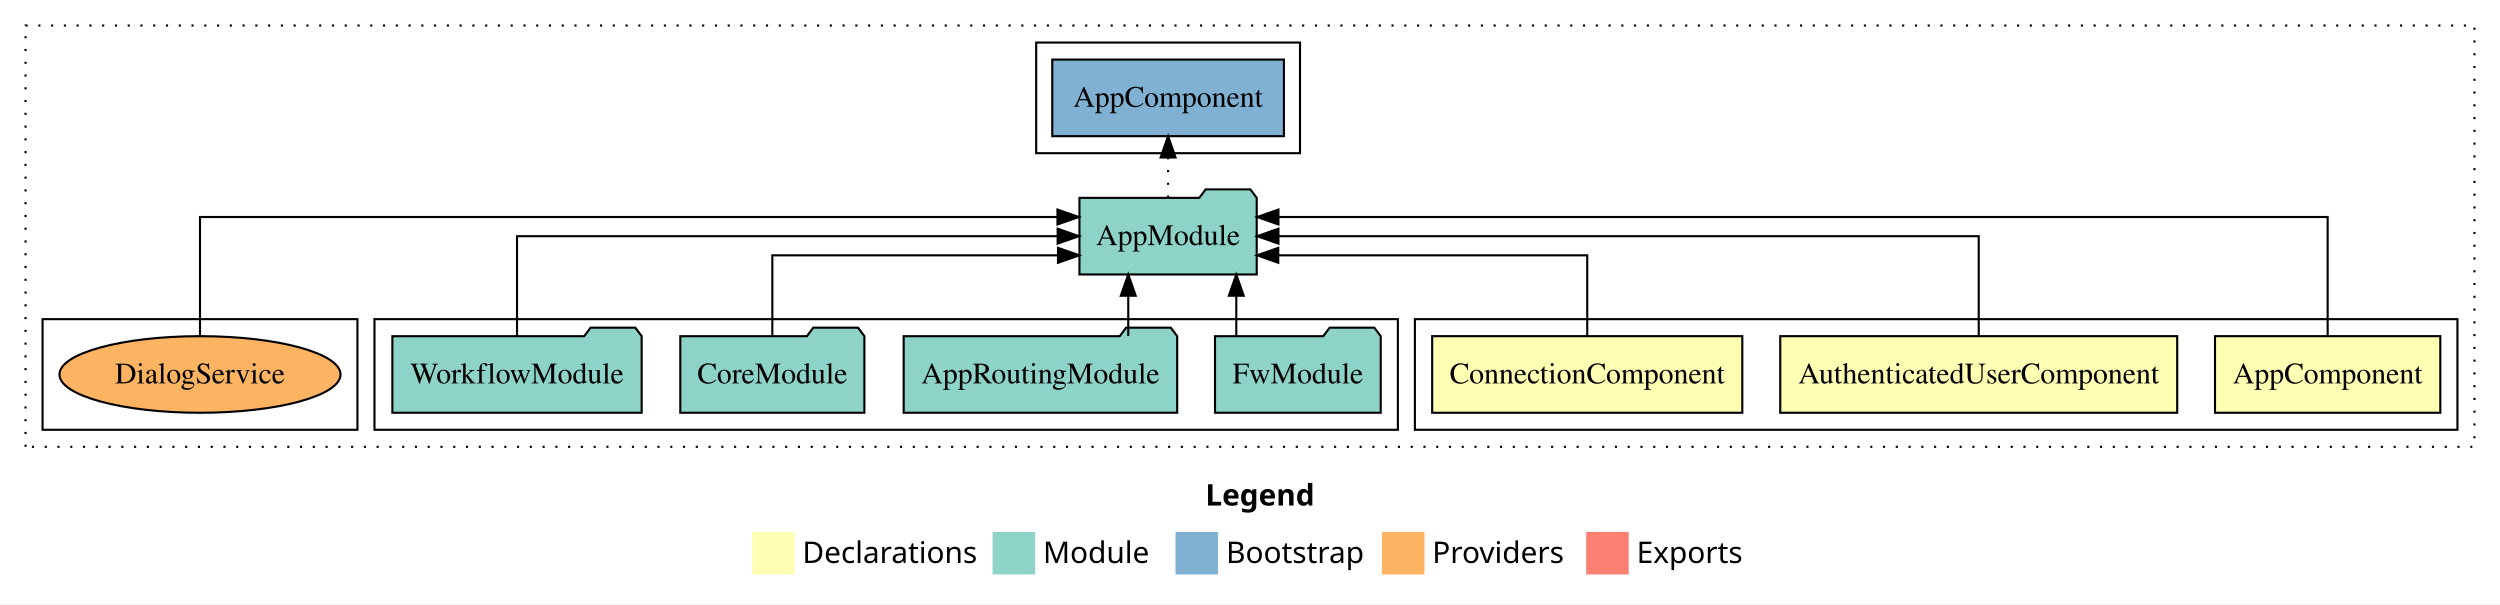
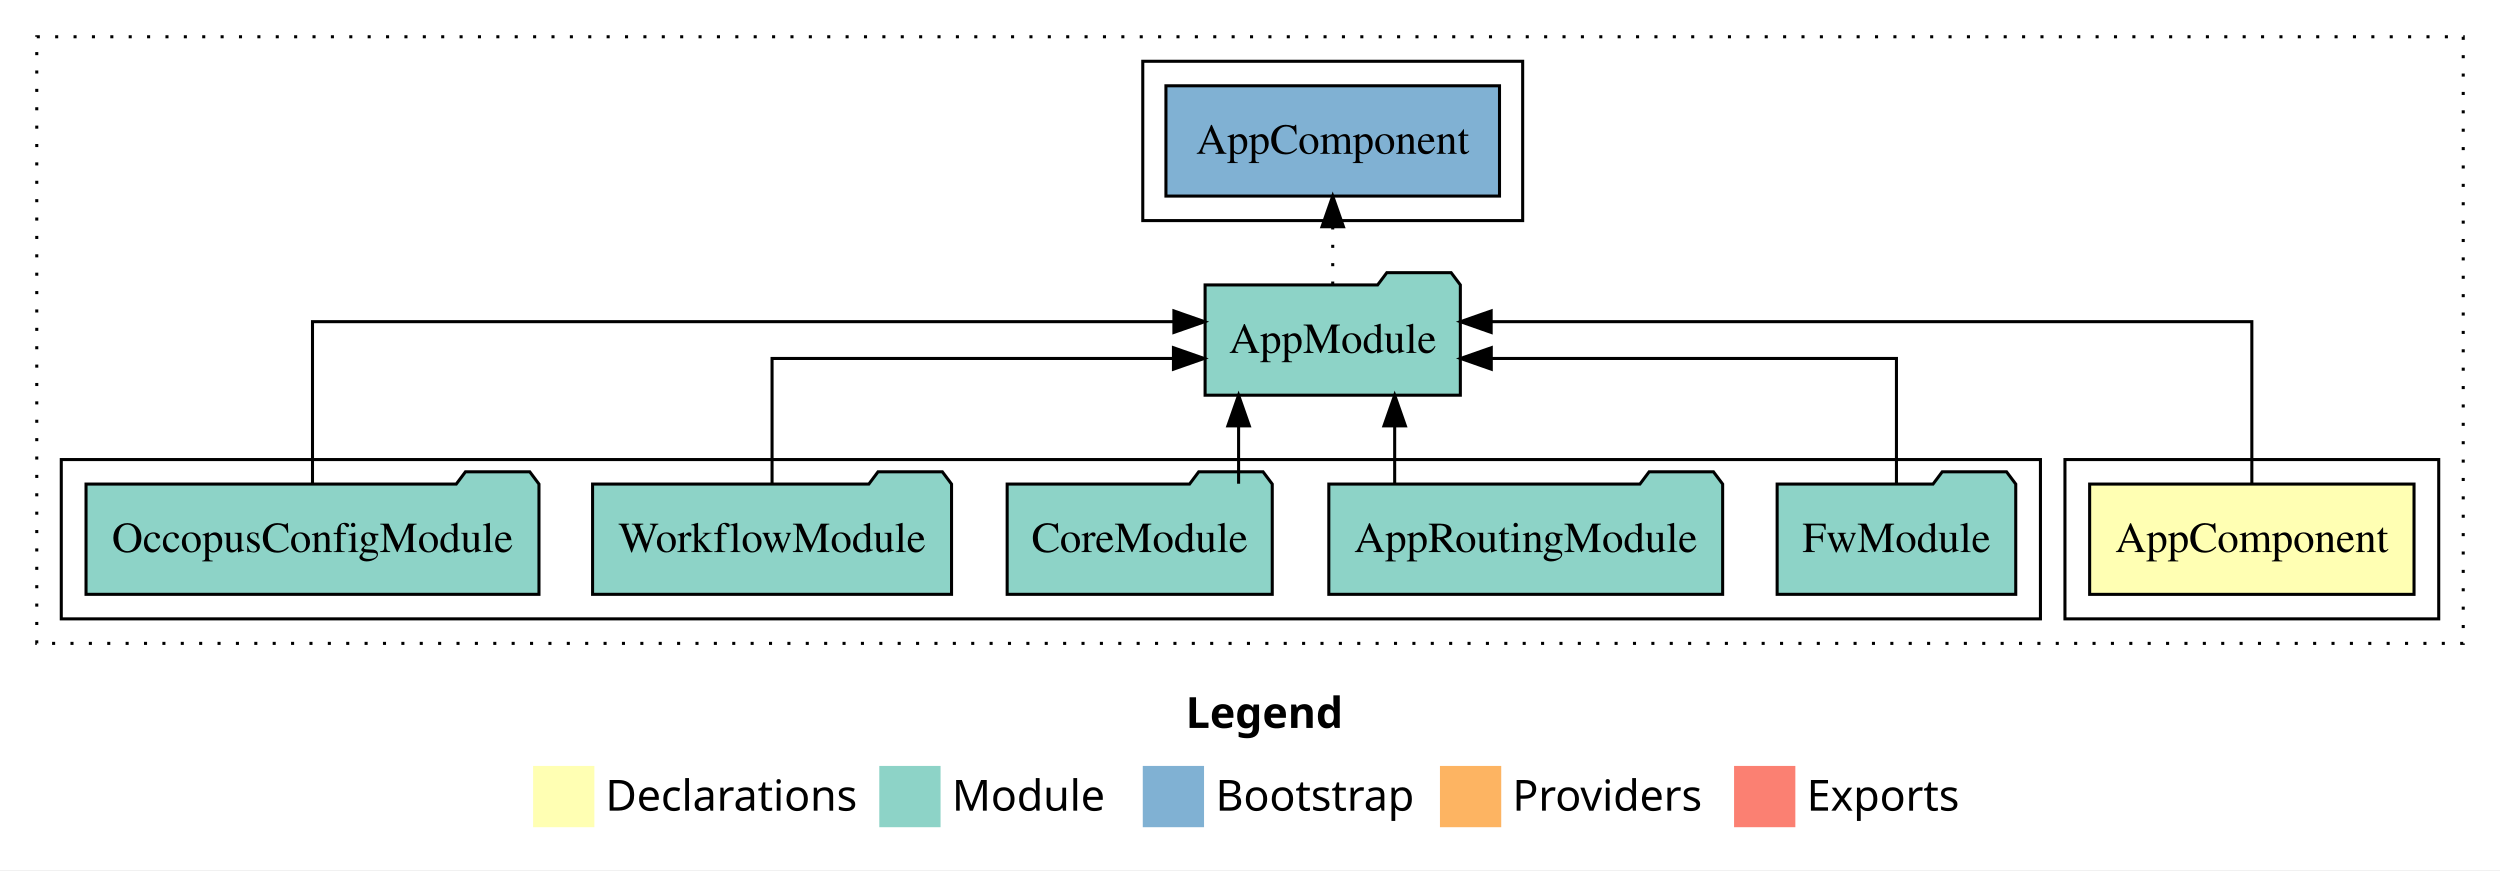
- <svg xmlns="http://www.w3.org/2000/svg" width="1175pt" height="284pt" viewBox="0.00 0.00 1175.00 284.00">
+ <svg xmlns="http://www.w3.org/2000/svg" width="816pt" height="284pt" viewBox="0.00 0.00 816.00 284.00">
  <g id="graph0" class="graph" transform="scale(1 1) rotate(0) translate(4 280)">
-     <polygon fill="#ffffff" stroke="transparent" points="-4,4 -4,-280 1171,-280 1171,4 -4,4" />
-     <text text-anchor="start" x="562.509" y="-42.4" font-family="sans-serif" font-weight="bold" font-size="14.00" fill="#000000">Legend</text>
-     <polygon fill="#ffffb3" stroke="transparent" points="349.5,-10 349.5,-30 369.5,-30 369.5,-10 349.5,-10" />
-     <text text-anchor="start" x="373.129" y="-15.4" font-family="sans-serif" font-size="14.00" fill="#000000">  Declarations</text>
-     <polygon fill="#8dd3c7" stroke="transparent" points="462.5,-10 462.5,-30 482.5,-30 482.5,-10 462.5,-10" />
-     <text text-anchor="start" x="486.225" y="-15.4" font-family="sans-serif" font-size="14.00" fill="#000000">  Module</text>
-     <polygon fill="#80b1d3" stroke="transparent" points="548.5,-10 548.5,-30 568.5,-30 568.5,-10 548.5,-10" />
-     <text text-anchor="start" x="572.281" y="-15.4" font-family="sans-serif" font-size="14.00" fill="#000000">  Bootstrap</text>
-     <polygon fill="#fdb462" stroke="transparent" points="645.5,-10 645.5,-30 665.5,-30 665.5,-10 645.5,-10" />
-     <text text-anchor="start" x="669.173" y="-15.4" font-family="sans-serif" font-size="14.00" fill="#000000">  Providers</text>
-     <polygon fill="#fb8072" stroke="transparent" points="741.5,-10 741.5,-30 761.5,-30 761.5,-10 741.5,-10" />
-     <text text-anchor="start" x="765.226" y="-15.4" font-family="sans-serif" font-size="14.00" fill="#000000">  Exports</text>
+     <polygon fill="#ffffff" stroke="transparent" points="-4,4 -4,-280 812,-280 812,4 -4,4" />
+     <text text-anchor="start" x="383.009" y="-42.4" font-family="sans-serif" font-weight="bold" font-size="14.00" fill="#000000">Legend</text>
+     <polygon fill="#ffffb3" stroke="transparent" points="170,-10 170,-30 190,-30 190,-10 170,-10" />
+     <text text-anchor="start" x="193.629" y="-15.4" font-family="sans-serif" font-size="14.00" fill="#000000">  Declarations</text>
+     <polygon fill="#8dd3c7" stroke="transparent" points="283,-10 283,-30 303,-30 303,-10 283,-10" />
+     <text text-anchor="start" x="306.725" y="-15.4" font-family="sans-serif" font-size="14.00" fill="#000000">  Module</text>
+     <polygon fill="#80b1d3" stroke="transparent" points="369,-10 369,-30 389,-30 389,-10 369,-10" />
+     <text text-anchor="start" x="392.781" y="-15.4" font-family="sans-serif" font-size="14.00" fill="#000000">  Bootstrap</text>
+     <polygon fill="#fdb462" stroke="transparent" points="466,-10 466,-30 486,-30 486,-10 466,-10" />
+     <text text-anchor="start" x="489.673" y="-15.4" font-family="sans-serif" font-size="14.00" fill="#000000">  Providers</text>
+     <polygon fill="#fb8072" stroke="transparent" points="562,-10 562,-30 582,-30 582,-10 562,-10" />
+     <text text-anchor="start" x="585.726" y="-15.4" font-family="sans-serif" font-size="14.00" fill="#000000">  Exports</text>
    <g id="clust1" class="cluster">
-       <polygon fill="none" stroke="#000000" stroke-dasharray="1,5" points="8,-70 8,-268 1159,-268 1159,-70 8,-70" />
+       <polygon fill="none" stroke="#000000" stroke-dasharray="1,5" points="8,-70 8,-268 800,-268 800,-70 8,-70" />
    </g>
    <g id="clust2" class="cluster">
-       <polygon fill="none" stroke="#000000" points="661,-78 661,-130 1151,-130 1151,-78 661,-78" />
+       <polygon fill="none" stroke="#000000" points="670,-78 670,-130 792,-130 792,-78 670,-78" />
+     </g>
+     <g id="clust4" class="cluster">
+       <polygon fill="none" stroke="#000000" points="16,-78 16,-130 662,-130 662,-78 16,-78" />
    </g>
    <g id="clust6" class="cluster">
-       <polygon fill="none" stroke="#000000" points="172,-78 172,-130 653,-130 653,-78 172,-78" />
-     </g>
-     <g id="clust8" class="cluster">
-       <polygon fill="none" stroke="#000000" points="483,-208 483,-260 607,-260 607,-208 483,-208" />
-     </g>
-     <g id="clust9" class="cluster">
-       <polygon fill="none" stroke="#000000" points="16,-78 16,-130 164,-130 164,-78 16,-78" />
+       <polygon fill="none" stroke="#000000" points="369,-208 369,-260 493,-260 493,-208 369,-208" />
    </g>
    <g id="node1" class="node">
-       <polygon fill="#ffffb3" stroke="#000000" points="1142.94,-122 1037.06,-122 1037.06,-86 1142.94,-86 1142.94,-122" />
-       <text text-anchor="middle" x="1090" y="-99.8" font-family="Times,serif" font-size="14.00" fill="#000000">AppComponent</text>
+       <polygon fill="#ffffb3" stroke="#000000" points="783.94,-122 678.06,-122 678.06,-86 783.94,-86 783.94,-122" />
+       <text text-anchor="middle" x="731" y="-99.8" font-family="Times,serif" font-size="14.00" fill="#000000">AppComponent</text>
+     </g>
+     <g id="node2" class="node">
+       <polygon fill="#8dd3c7" stroke="#000000" points="472.657,-187 469.657,-191 448.657,-191 445.657,-187 389.343,-187 389.343,-151 472.657,-151 472.657,-187" />
+       <text text-anchor="middle" x="431" y="-164.8" font-family="Times,serif" font-size="14.00" fill="#000000">AppModule</text>
+     </g>
+     <g id="edge1" class="edge">
+       <path fill="none" stroke="#000000" d="M731,-122.284C731,-143.321 731,-175 731,-175 731,-175 482.714,-175 482.714,-175" />
+       <polygon fill="#000000" stroke="#000000" points="482.714,-171.5 472.714,-175 482.714,-178.5 482.714,-171.5" />
+     </g>
+     <g id="node8" class="node">
+       <polygon fill="#80b1d3" stroke="#000000" points="485.439,-252 376.561,-252 376.561,-216 485.439,-216 485.439,-252" />
+       <text text-anchor="middle" x="431" y="-229.8" font-family="Times,serif" font-size="14.00" fill="#000000">AppComponent </text>
+     </g>
+     <g id="edge7" class="edge">
+       <path fill="none" stroke="#000000" stroke-dasharray="1,5" d="M431,-187.106C431,-187.106 431,-205.991 431,-205.991" />
+       <polygon fill="#000000" stroke="#000000" points="427.5,-205.991 431,-215.991 434.5,-205.991 427.5,-205.991" />
+     </g>
+     <g id="node3" class="node">
+       <polygon fill="#8dd3c7" stroke="#000000" points="653.94,-122 650.94,-126 629.94,-126 626.94,-122 576.06,-122 576.06,-86 653.94,-86 653.94,-122" />
+       <text text-anchor="middle" x="615" y="-99.8" font-family="Times,serif" font-size="14.00" fill="#000000">FwModule</text>
+     </g>
+     <g id="edge2" class="edge">
+       <path fill="none" stroke="#000000" d="M615,-122.022C615,-139.373 615,-163 615,-163 615,-163 482.752,-163 482.752,-163" />
+       <polygon fill="#000000" stroke="#000000" points="482.752,-159.5 472.752,-163 482.752,-166.5 482.752,-159.5" />
    </g>
    <g id="node4" class="node">
-       <polygon fill="#8dd3c7" stroke="#000000" points="586.657,-187 583.657,-191 562.657,-191 559.657,-187 503.343,-187 503.343,-151 586.657,-151 586.657,-187" />
-       <text text-anchor="middle" x="545" y="-164.8" font-family="Times,serif" font-size="14.00" fill="#000000">AppModule</text>
-     </g>
-     <g id="edge1" class="edge">
-       <path fill="none" stroke="#000000" d="M1090,-122.292C1090,-144.206 1090,-178 1090,-178 1090,-178 596.86,-178 596.86,-178" />
-       <polygon fill="#000000" stroke="#000000" points="596.86,-174.5 586.86,-178 596.86,-181.5 596.86,-174.5" />
-     </g>
-     <g id="node2" class="node">
-       <polygon fill="#ffffb3" stroke="#000000" points="1019.286,-122 832.714,-122 832.714,-86 1019.286,-86 1019.286,-122" />
-       <text text-anchor="middle" x="926" y="-99.8" font-family="Times,serif" font-size="14.00" fill="#000000">AuthenticatedUserComponent</text>
-     </g>
-     <g id="edge2" class="edge">
-       <path fill="none" stroke="#000000" d="M926,-122.106C926,-141.339 926,-169 926,-169 926,-169 596.864,-169 596.864,-169" />
-       <polygon fill="#000000" stroke="#000000" points="596.864,-165.5 586.864,-169 596.864,-172.5 596.864,-165.5" />
-     </g>
-     <g id="node3" class="node">
-       <polygon fill="#ffffb3" stroke="#000000" points="814.879,-122 669.121,-122 669.121,-86 814.879,-86 814.879,-122" />
-       <text text-anchor="middle" x="742" y="-99.8" font-family="Times,serif" font-size="14.00" fill="#000000">ConnectionComponent</text>
+       <polygon fill="#8dd3c7" stroke="#000000" points="558.274,-122 555.274,-126 534.274,-126 531.274,-122 429.726,-122 429.726,-86 558.274,-86 558.274,-122" />
+       <text text-anchor="middle" x="494" y="-99.8" font-family="Times,serif" font-size="14.00" fill="#000000">AppRoutingModule</text>
    </g>
    <g id="edge3" class="edge">
-       <path fill="none" stroke="#000000" d="M742,-122.027C742,-138.398 742,-160 742,-160 742,-160 596.779,-160 596.779,-160" />
-       <polygon fill="#000000" stroke="#000000" points="596.779,-156.5 586.779,-160 596.779,-163.5 596.779,-156.5" />
-     </g>
-     <g id="node9" class="node">
-       <polygon fill="#80b1d3" stroke="#000000" points="599.439,-252 490.561,-252 490.561,-216 599.439,-216 599.439,-252" />
-       <text text-anchor="middle" x="545" y="-229.8" font-family="Times,serif" font-size="14.00" fill="#000000">AppComponent </text>
-     </g>
-     <g id="edge8" class="edge">
-       <path fill="none" stroke="#000000" stroke-dasharray="1,5" d="M545,-187.106C545,-187.106 545,-205.991 545,-205.991" />
-       <polygon fill="#000000" stroke="#000000" points="541.5,-205.991 545,-215.991 548.5,-205.991 541.5,-205.991" />
+       <path fill="none" stroke="#000000" d="M451.221,-122.106C451.221,-122.106 451.221,-140.991 451.221,-140.991" />
+       <polygon fill="#000000" stroke="#000000" points="447.721,-140.991 451.221,-150.991 454.721,-140.991 447.721,-140.991" />
    </g>
    <g id="node5" class="node">
-       <polygon fill="#8dd3c7" stroke="#000000" points="644.94,-122 641.94,-126 620.94,-126 617.94,-122 567.06,-122 567.06,-86 644.94,-86 644.94,-122" />
-       <text text-anchor="middle" x="606" y="-99.8" font-family="Times,serif" font-size="14.00" fill="#000000">FwModule</text>
+       <polygon fill="#8dd3c7" stroke="#000000" points="411.262,-122 408.262,-126 387.262,-126 384.262,-122 324.738,-122 324.738,-86 411.262,-86 411.262,-122" />
+       <text text-anchor="middle" x="368" y="-99.8" font-family="Times,serif" font-size="14.00" fill="#000000">CoreModule</text>
    </g>
    <g id="edge4" class="edge">
-       <path fill="none" stroke="#000000" d="M577.054,-122.106C577.054,-122.106 577.054,-140.991 577.054,-140.991" />
-       <polygon fill="#000000" stroke="#000000" points="573.554,-140.991 577.054,-150.991 580.554,-140.991 573.554,-140.991" />
+       <path fill="none" stroke="#000000" d="M400.276,-122.106C400.276,-122.106 400.276,-140.991 400.276,-140.991" />
+       <polygon fill="#000000" stroke="#000000" points="396.776,-140.991 400.276,-150.991 403.776,-140.991 396.776,-140.991" />
    </g>
    <g id="node6" class="node">
-       <polygon fill="#8dd3c7" stroke="#000000" points="549.274,-122 546.274,-126 525.274,-126 522.274,-122 420.726,-122 420.726,-86 549.274,-86 549.274,-122" />
-       <text text-anchor="middle" x="485" y="-99.8" font-family="Times,serif" font-size="14.00" fill="#000000">AppRoutingModule</text>
+       <polygon fill="#8dd3c7" stroke="#000000" points="306.583,-122 303.583,-126 282.583,-126 279.583,-122 189.417,-122 189.417,-86 306.583,-86 306.583,-122" />
+       <text text-anchor="middle" x="248" y="-99.8" font-family="Times,serif" font-size="14.00" fill="#000000">WorkflowModule</text>
    </g>
    <g id="edge5" class="edge">
-       <path fill="none" stroke="#000000" d="M526.279,-122.106C526.279,-122.106 526.279,-140.991 526.279,-140.991" />
-       <polygon fill="#000000" stroke="#000000" points="522.779,-140.991 526.279,-150.991 529.779,-140.991 522.779,-140.991" />
+       <path fill="none" stroke="#000000" d="M248,-122.022C248,-139.373 248,-163 248,-163 248,-163 379.016,-163 379.016,-163" />
+       <polygon fill="#000000" stroke="#000000" points="379.016,-166.5 389.016,-163 379.016,-159.5 379.016,-166.5" />
    </g>
    <g id="node7" class="node">
-       <polygon fill="#8dd3c7" stroke="#000000" points="402.262,-122 399.262,-126 378.262,-126 375.262,-122 315.738,-122 315.738,-86 402.262,-86 402.262,-122" />
-       <text text-anchor="middle" x="359" y="-99.8" font-family="Times,serif" font-size="14.00" fill="#000000">CoreModule</text>
+       <polygon fill="#8dd3c7" stroke="#000000" points="171.919,-122 168.919,-126 147.919,-126 144.919,-122 24.081,-122 24.081,-86 171.919,-86 171.919,-122" />
+       <text text-anchor="middle" x="98" y="-99.8" font-family="Times,serif" font-size="14.00" fill="#000000">OccopusConfigModule</text>
    </g>
    <g id="edge6" class="edge">
-       <path fill="none" stroke="#000000" d="M359,-122.027C359,-138.398 359,-160 359,-160 359,-160 493.258,-160 493.258,-160" />
-       <polygon fill="#000000" stroke="#000000" points="493.258,-163.5 503.258,-160 493.258,-156.5 493.258,-163.5" />
-     </g>
-     <g id="node8" class="node">
-       <polygon fill="#8dd3c7" stroke="#000000" points="297.583,-122 294.583,-126 273.583,-126 270.583,-122 180.417,-122 180.417,-86 297.583,-86 297.583,-122" />
-       <text text-anchor="middle" x="239" y="-99.8" font-family="Times,serif" font-size="14.00" fill="#000000">WorkflowModule</text>
-     </g>
-     <g id="edge7" class="edge">
-       <path fill="none" stroke="#000000" d="M239,-122.106C239,-141.339 239,-169 239,-169 239,-169 493.094,-169 493.094,-169" />
-       <polygon fill="#000000" stroke="#000000" points="493.094,-172.5 503.094,-169 493.094,-165.5 493.094,-172.5" />
-     </g>
-     <g id="node10" class="node">
-       <ellipse fill="#fdb462" stroke="#000000" cx="90" cy="-104" rx="66.049" ry="18" />
-       <text text-anchor="middle" x="90" y="-99.8" font-family="Times,serif" font-size="14.00" fill="#000000">DialogService</text>
-     </g>
-     <g id="edge9" class="edge">
-       <path fill="none" stroke="#000000" d="M90,-122.292C90,-144.206 90,-178 90,-178 90,-178 493.01,-178 493.01,-178" />
-       <polygon fill="#000000" stroke="#000000" points="493.01,-181.5 503.01,-178 493.01,-174.5 493.01,-181.5" />
+       <path fill="none" stroke="#000000" d="M98,-122.284C98,-143.321 98,-175 98,-175 98,-175 379.163,-175 379.163,-175" />
+       <polygon fill="#000000" stroke="#000000" points="379.163,-178.5 389.163,-175 379.163,-171.5 379.163,-178.5" />
    </g>
  </g>
</svg>
